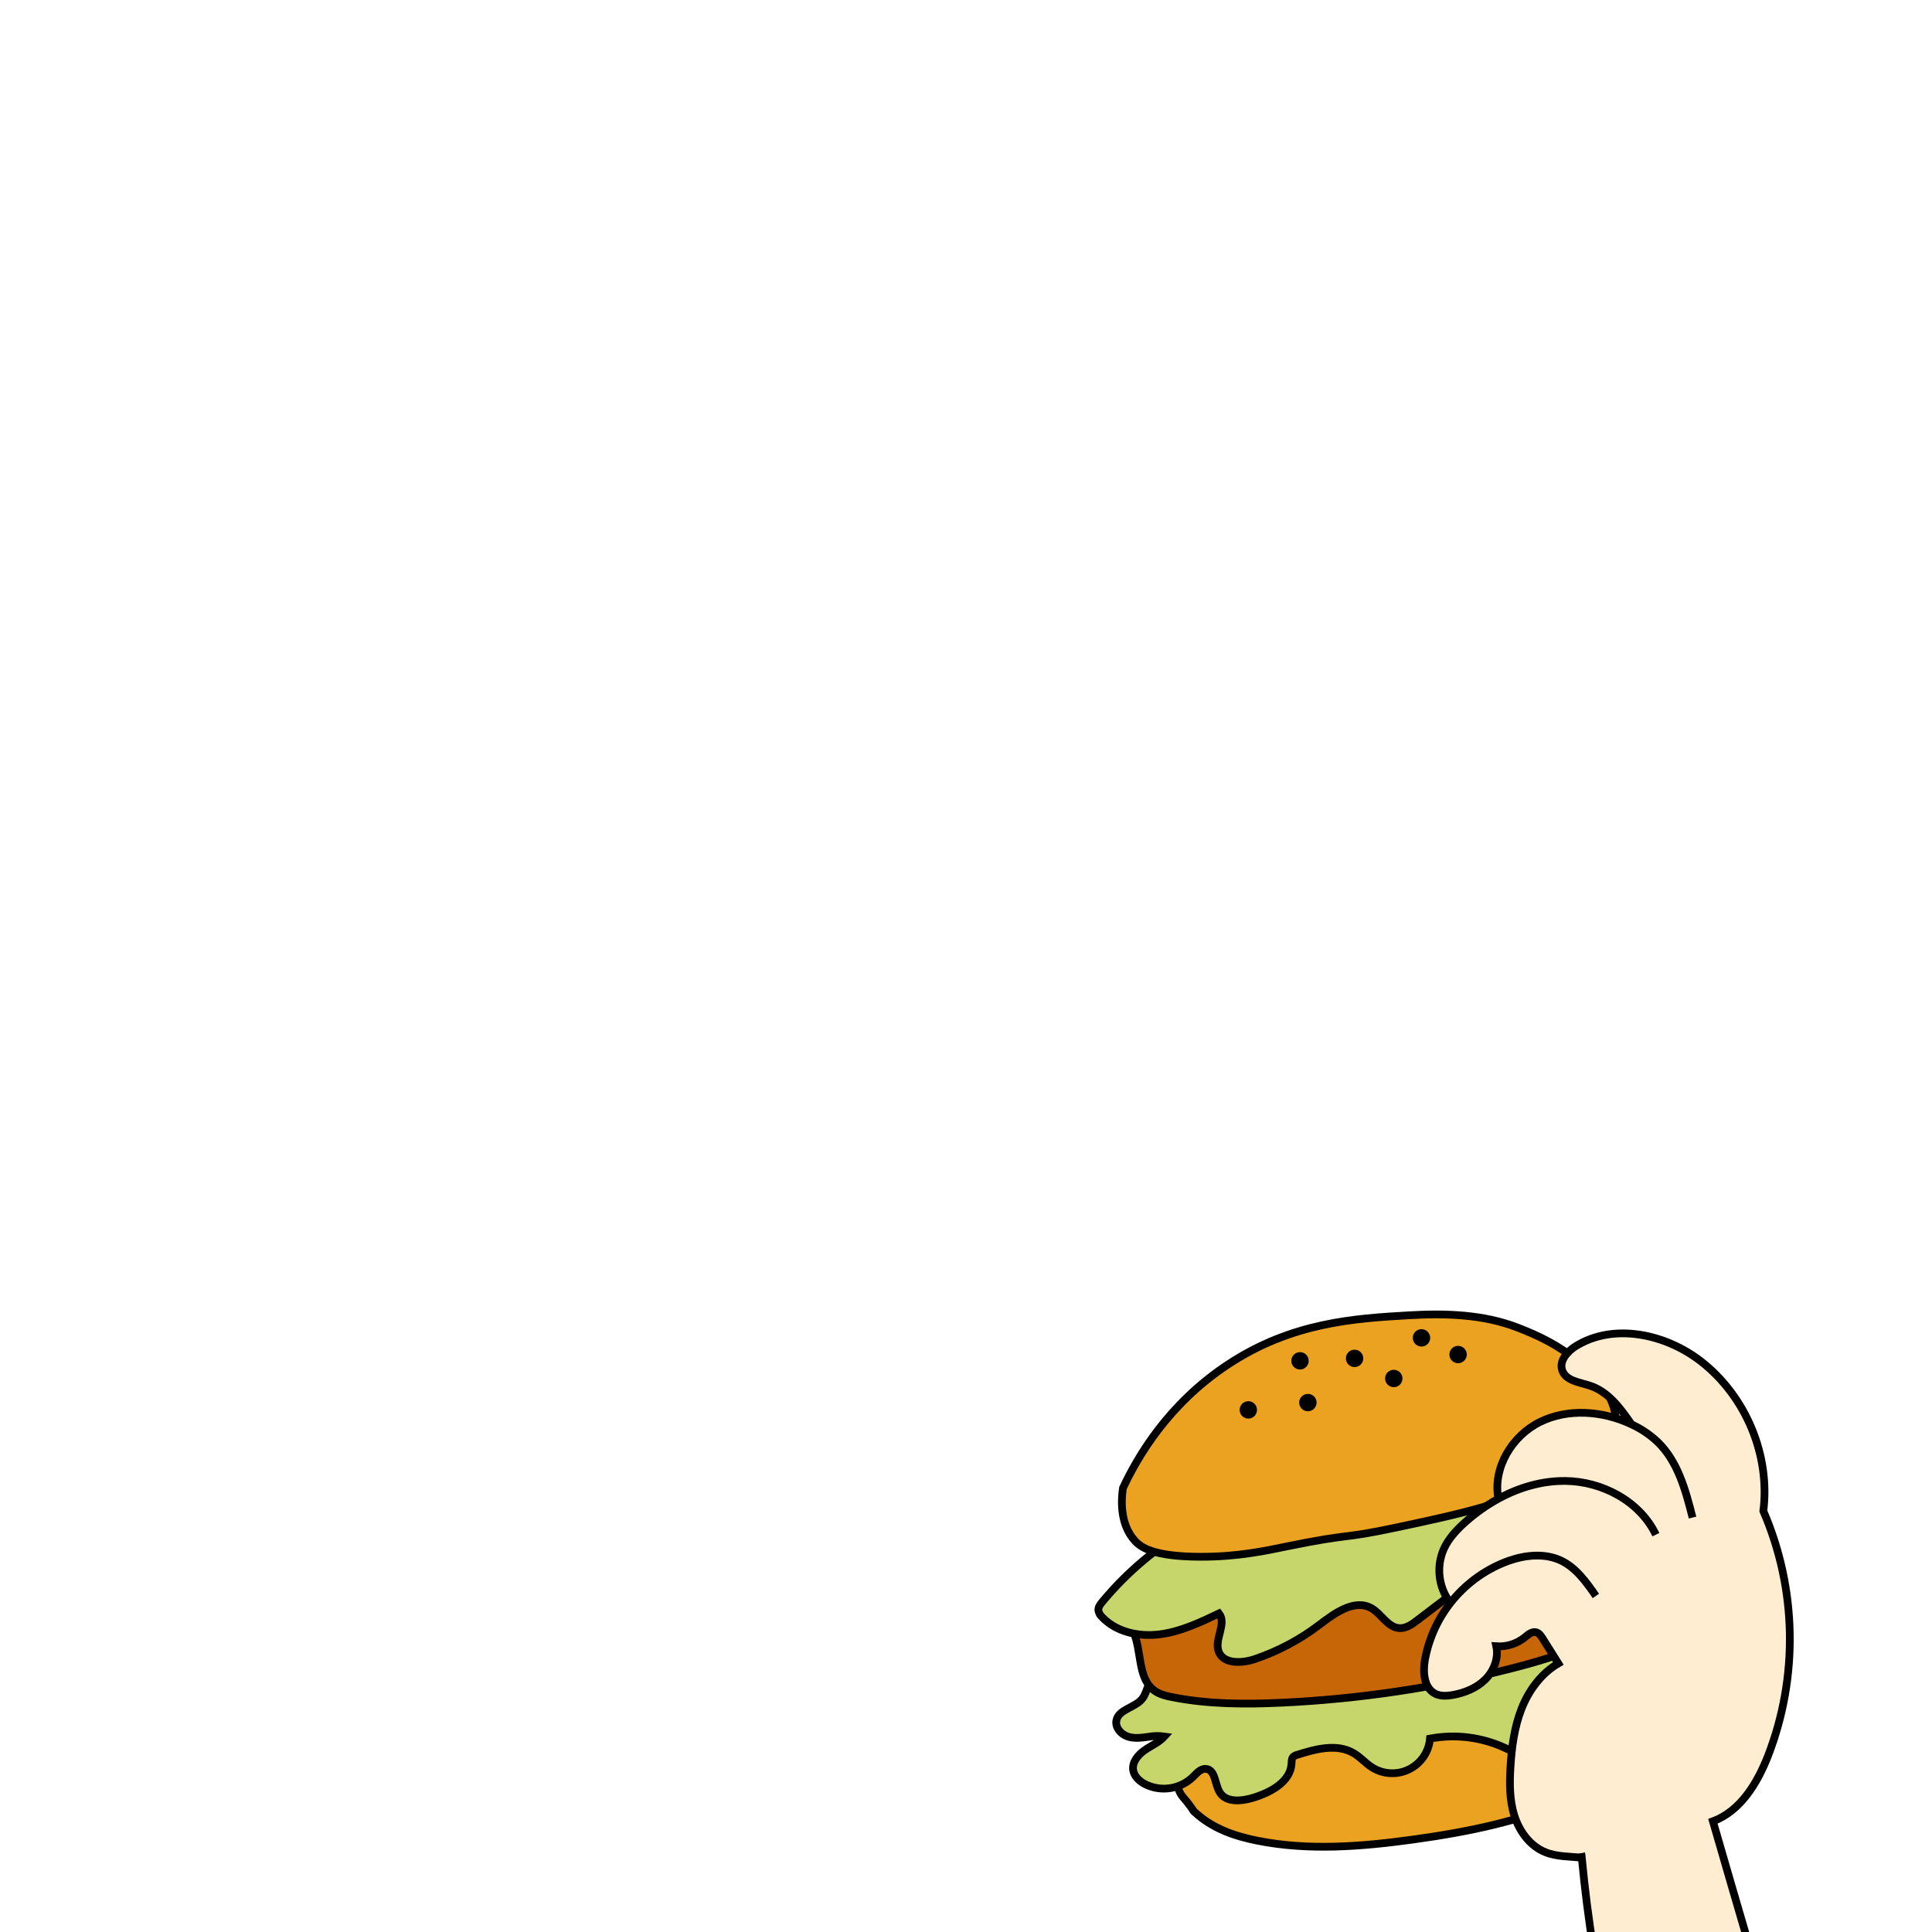
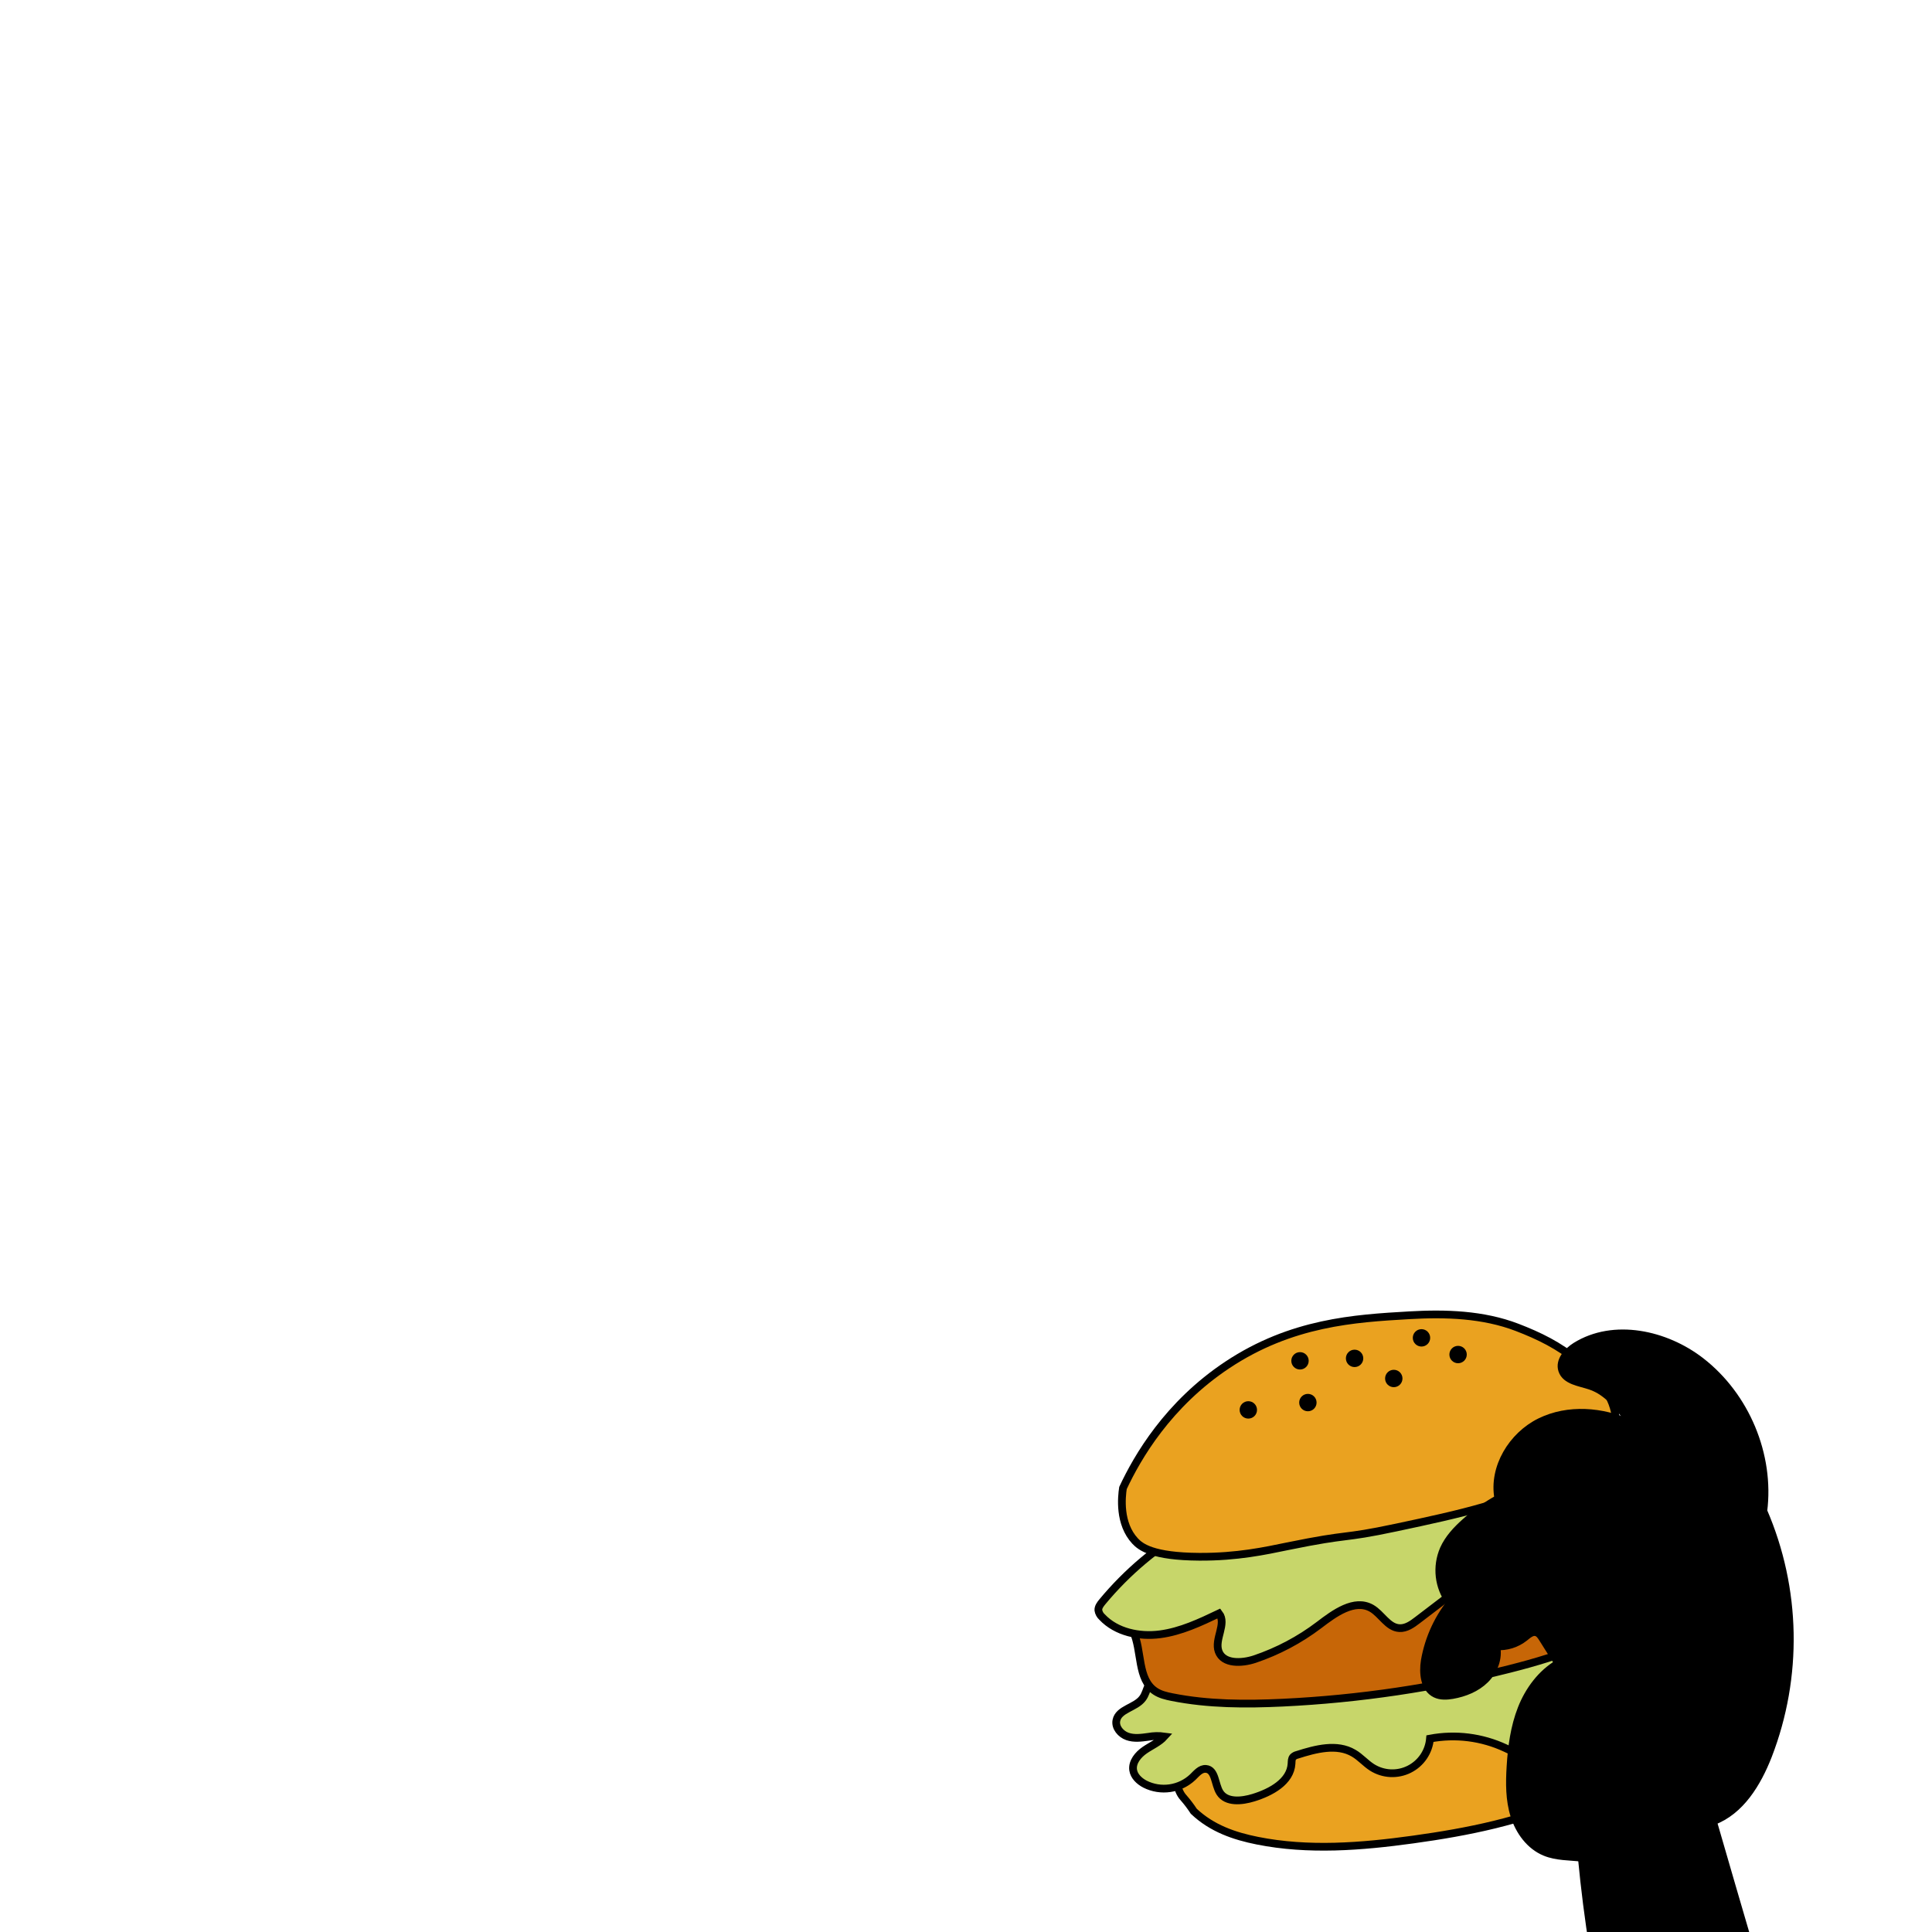
<svg xmlns="http://www.w3.org/2000/svg" id="图层_1" data-name="图层 1" viewBox="0 0 1000 1000">
  <defs>
    <style>
      .cls-1 {
        fill: #eaa220;
      }
      .cls-1,
      .cls-2,
      .cls-3,
      .cls-5 {
        stroke: #000;
        stroke-miterlimit: 10;
        stroke-width: 4px;
      }
      .cls-2 {
        fill: #c7d66a;
      }
      .cls-3 {
        fill: #c76607;
      }
      .cls-4 {
-         fill: #ffedd1;
+         fill: {{color[0]}};
      }
      .cls-5 {
        fill: none;
      }
    </style>
  </defs>
  <path class="cls-1" d="M877.49,874.49c-13.52,25.28-37.16,44.09-63.21,56.07s-54.51,17.66-82.91,21.58c-26.74,3.69-54.13,5.88-80.6.58-11.76-2.35-23.43-6.28-32.87-15.21a61.92,61.92,0,0,0-5.38-7.09c-3.65-4.07-4-10.32-2.21-15.47s5.59-9.38,9.55-13.15c14.45-13.76,32.7-23,51.53-29.56s38.42-10.75,57.76-15.64c23.59-6,47.05-13.09,71.29-15.25s49.79,1.07,70.17,14.37c3.25,2.12,6.45,4.61,8.16,8.1S879.23,871.24,877.49,874.49Z" />
  <path class="cls-2" d="M602.68,898.8c-2.78,3.07-6.76,4.72-10.18,7.08s-6.52,6.09-6,10.2c.46,3.27,3.17,5.81,6.1,7.36a21.74,21.74,0,0,0,24.78-3.61c2-1.94,4-4.48,6.79-4.25,5,.41,4.55,8,7.22,12.22,3.37,5.36,11.35,4.53,17.4,2.67,9-2.77,19.17-8.25,19.71-17.64.07-1.18,0-2.5.79-3.39a4.51,4.51,0,0,1,2.11-1.13c9.59-3.06,20.6-6,29.26-.86,3.45,2,6.13,5.2,9.51,7.35a19.6,19.6,0,0,0,30-14.9,64.19,64.19,0,0,1,39,4.9c2.47,1.16,5,2.51,7.73,2.38,6.53-.3,9.49-8.13,14.45-12.39,4.1-3.53,9.71-4.56,14.86-6.25s10.55-4.76,11.94-10c1.34-5,.06-12.8,5.24-13.46,1.76-.23,3.42.73,5,1.43,11.15,4.83,24-2,32.62-10.55,2.88-2.85,5.63-6.13,6.4-10.11s-1.19-8.73-5.1-9.8c-3-.83-6.48.61-9.25-.84a14.19,14.19,0,0,1-3.18-2.82c-6.06-5.94-16.06-5.6-23.91-2.37S821.6,838.83,814,842.61a9.45,9.45,0,0,1-5.37,1.33c-3.2-.47-5.11-3.66-7.34-6-6.29-6.58-16.91-7-25.52-4s-16,8.55-24,12.82a5.5,5.5,0,0,1-3.89.9c-1.37-.37-2.22-1.69-3.15-2.76-6-6.91-17.43-4.88-25.21-.06S705,856.72,696.14,859c-11.44,3-23.18-2.83-35-3.66a42.35,42.35,0,0,0-28.61,8.7c-2.92,2.28-5.89,5.08-9.6,5.18s-7-2.64-10.49-4a14.89,14.89,0,0,0-18.05,7.31c-1,2.17-1.53,4.61-3,6.53-3.63,4.91-12.45,5.51-13.56,11.51-.66,3.57,2.29,7,5.72,8.21s7.18.7,10.78.2A26.46,26.46,0,0,1,602.68,898.8Z" />
  <path class="cls-3" d="M586.52,844.3c4.7,10.29,2,24.76,11.41,31.06,2.57,1.73,5.66,2.46,8.69,3.06,18.82,3.76,38.19,3.78,57.37,2.87a595.06,595.06,0,0,0,117.43-17.48c26.23-6.64,53-15.62,72.62-34.23,2.92-2.76,5.73-5.85,7.05-9.65s1-8.07.64-12.13l-2.38-27.41c-.27-3.1-.58-6.33-2.23-9-2.73-4.39-8.27-5.95-13.34-6.94-47.67-9.33-97,.3-143.72,13.49C657.17,790.07,611.9,807.66,586.52,844.3Z" />
  <path class="cls-2" d="M616.27,790.65a167.59,167.59,0,0,0-45.76,38.53c-1,1.23-2.08,2.65-2,4.25a5.94,5.94,0,0,0,1.92,3.55c7.44,7.89,19.27,10.33,30,8.93s20.74-6.14,30.53-10.8c4.14,5.34-2.54,13.32-.2,19.67,2.44,6.62,11.93,6.21,18.62,4a117.13,117.13,0,0,0,33.35-17.66c8-6.11,18.31-13.67,27.12-8.72,5.27,3,8.45,10,14.48,10.32,3.48.2,6.59-2,9.36-4.14l26.15-19.95c3.08,7.3,11.72,11,19.62,10.54s15.19-4.34,21.89-8.56c9.39-5.92,19.15-14.59,18.61-25.67A50.13,50.13,0,0,0,864.22,769c2-3.68,3.39-8.43.94-11.81a12.75,12.75,0,0,0-4.54-3.38C850.5,748.44,840.15,743,828.85,741c-3.88-.67-8.06-1-11.15-3.44-5-3.93-5.13-11.54-8.92-16.65s-10.58-6.87-16.75-6-11.75,4.05-16.9,7.55A124.86,124.86,0,0,0,747.7,748c-2.76-9.31-15.38-11.24-24.76-8.71s-18.57,7.74-28.16,6.2c-11.84-1.91-21.72-13.87-33.46-11.4-6.91,1.45-11.92,7.86-13.81,14.66s-1.26,14-.61,21c-7.63-3.48-15.56-7-23.95-7s-17.35,4.88-19.41,13S609.87,793.53,616.27,790.65Z" />
  <path class="cls-1" d="M834.54,749.19a35,35,0,0,0,1.71-16c-1.78-13.16-11.24-21.46-19.5-28.51-9.63-8.21-20.34-13.34-31.47-17.62-17.61-6.76-37-7.38-55.8-6.28-28.44,1.64-61,3.65-94.17,25.67-30.84,20.45-46.65,47.88-54.06,63.74-.7,4.61-2.18,18.37,6.28,27.45,2.89,3.1,9.13,8,33.19,8.14,19.75.12,34.15-3.06,45.68-5.43,33.87-6.93,26.68-3.42,56.25-9.7,34.13-7.25,57.66-12.41,85.5-26.27A246.84,246.84,0,0,0,834.54,749.19Z" />
  <circle cx="646.13" cy="729.76" r="4.5" />
  <circle cx="672.88" cy="704.36" r="4.5" />
  <circle cx="676.96" cy="725.97" r="4.5" />
  <circle cx="701.13" cy="703.09" r="4.5" />
  <circle cx="721.42" cy="713.5" r="4.5" />
  <circle cx="735.76" cy="692.47" r="4.5" />
  <circle cx="754.7" cy="701.11" r="4.5" />
  <path class="cls-4" d="M750.73,829.57l-.29-.22a27.63,27.63,0,0,1-3.18-27.49c2.46-5.5,6.67-10,11.16-14a91.57,91.57,0,0,1,17.2-12.17l-.1-.18c-2.91-15.86,7.17-32.41,21.64-39.52s32.15-5.72,46.78,1l.55.27c-5.63-8.22-11.94-16.87-21.35-20-5.49-1.85-12.75-2.56-14.56-8.07-1.61-4.89,2.67-9.71,7-12.43,19.68-12.22,46.48-6.37,64.78,7.8,23.21,18,36,48.54,32.34,77.52a167.24,167.24,0,0,1,2.44,126.68c-5.56,14.18-14.26,28.62-28.54,33.9,13.14,45.31,26.29,90.63,40.1,135.77L945.27,1137a814.94,814.94,0,0,0-81.73,11.28C839,1089,824.79,1025.48,818.74,961.57c-6.42-.72-13.07-.49-19-2.93-7.87-3.22-13.36-10.77-15.92-18.88s-2.52-16.79-2-25.28c.62-10.24,2-20.58,5.75-30.12s10.29-18.29,19-23.38l-8.17-13c-.82-1.3-1.76-2.69-3.24-3.1-2.22-.63-4.26,1.25-6.07,2.7a21.18,21.18,0,0,1-14.63,4.53c1.34,6.17-1.26,12.8-5.77,17.24s-10.67,6.9-16.91,8c-2.94.5-6.09.68-8.78-.61-5.84-2.81-6.57-10.82-5.54-17.21A65.87,65.87,0,0,1,750.73,829.57Z" />
  <path class="cls-5" d="M819.75,961.69l-1-.12c-6.42-.72-13.07-.49-19-2.93-7.87-3.22-13.36-10.77-15.92-18.88s-2.52-16.79-2-25.28c.62-10.24,2-20.58,5.75-30.12s10.29-18.29,19-23.38l-8.17-13c-.82-1.3-1.76-2.69-3.24-3.1-2.22-.63-4.26,1.25-6.07,2.7a21.18,21.18,0,0,1-14.63,4.53c1.34,6.17-1.26,12.8-5.77,17.24s-10.67,6.9-16.91,8c-2.94.5-6.09.68-8.78-.61-5.84-2.81-6.57-10.82-5.54-17.21a67.21,67.21,0,0,1,43.5-51.69c8.61-3,18.38-4,26.67-.25,8,3.67,13.38,11.23,18.38,18.47" />
  <path class="cls-5" d="M750.44,829.35a27.63,27.63,0,0,1-3.18-27.49c2.46-5.5,6.67-10,11.16-14a91.57,91.57,0,0,1,17.2-12.17c10.69-5.81,22.54-9.29,34.66-9.15,19.11.21,38.55,10.57,46.8,27.81" />
  <path class="cls-5" d="M775.52,775.5c-2.91-15.86,7.17-32.41,21.64-39.52s32.15-5.72,46.78,1l.55.27A50.12,50.12,0,0,1,858,746.35c10.47,10.13,14.49,25,18.06,39.14" />
  <path class="cls-5" d="M844.68,737.56l-.19-.27c-5.63-8.22-11.94-16.87-21.35-20-5.49-1.85-12.75-2.56-14.56-8.07-1.61-4.89,2.67-9.71,7-12.43,19.68-12.22,46.48-6.37,64.78,7.8,23.21,18,36,48.54,32.34,77.52a167.24,167.24,0,0,1,2.44,126.68c-5.56,14.18-14.26,28.62-28.54,33.9,13.14,45.31,26.29,90.63,40.1,135.77L945.27,1137a814.94,814.94,0,0,0-81.73,11.28C839,1089,824.79,1025.48,818.74,961.57c0-.41-.09-.81-.12-1.22l-.24-1.16" />
</svg>
